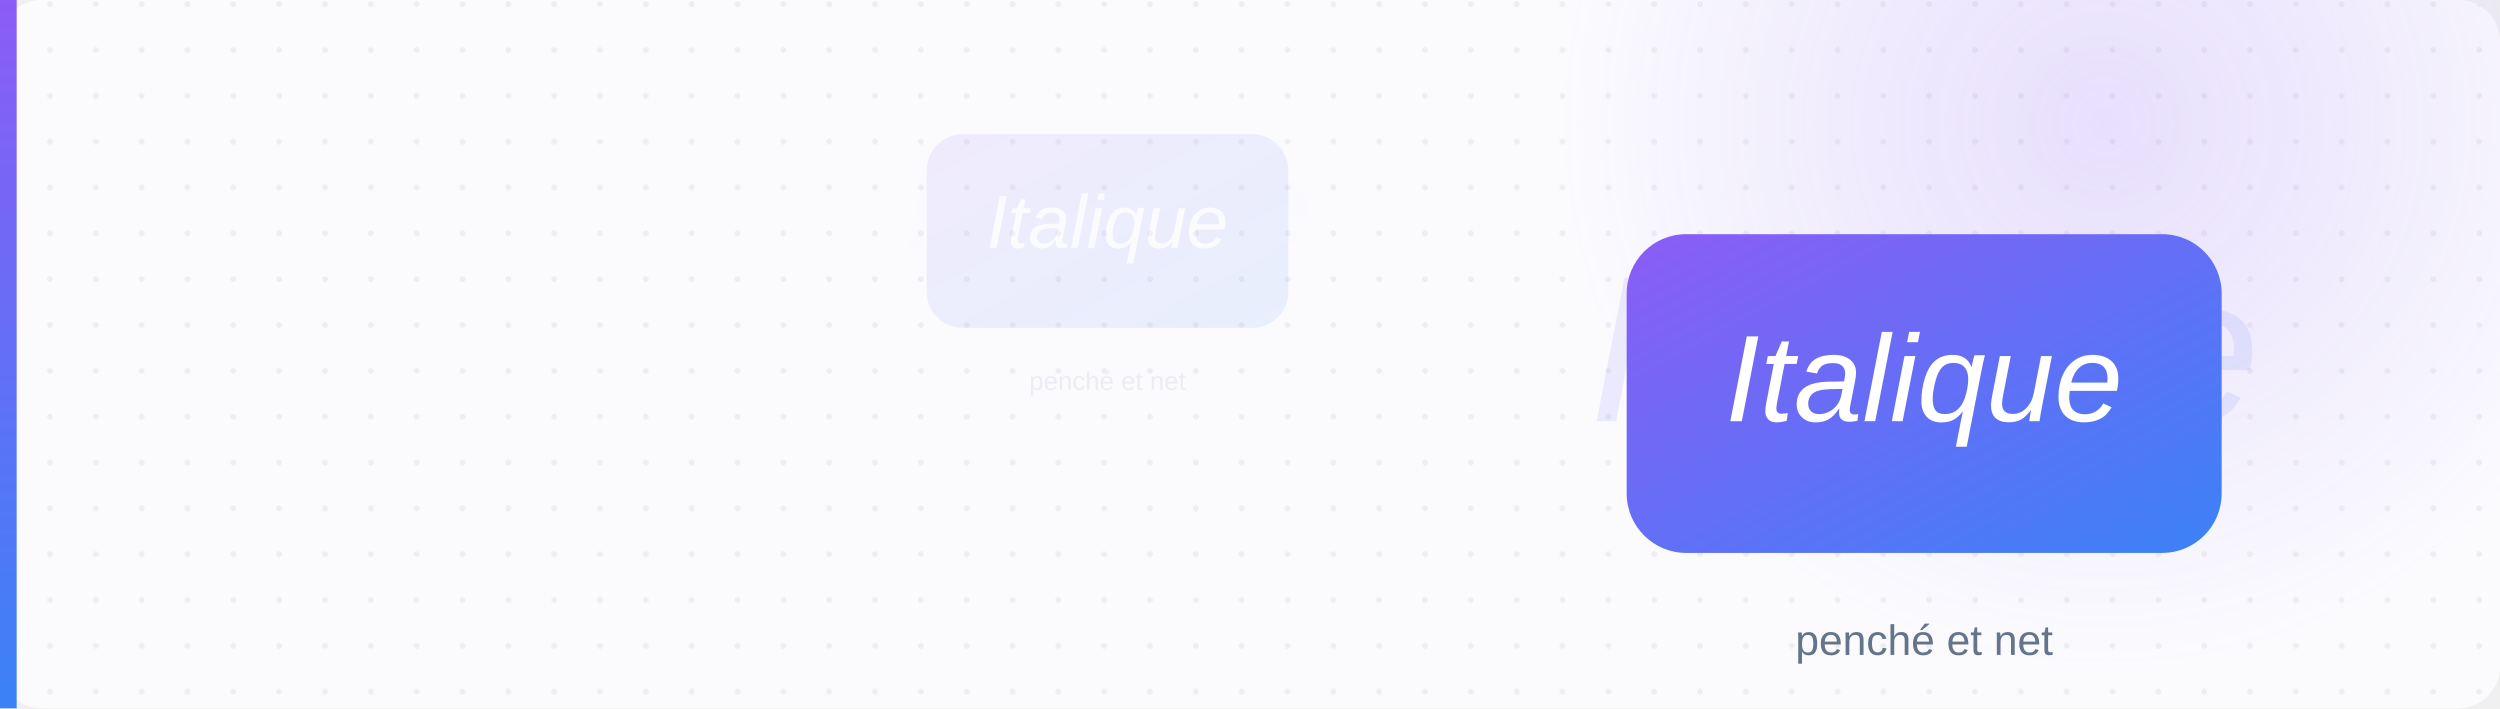
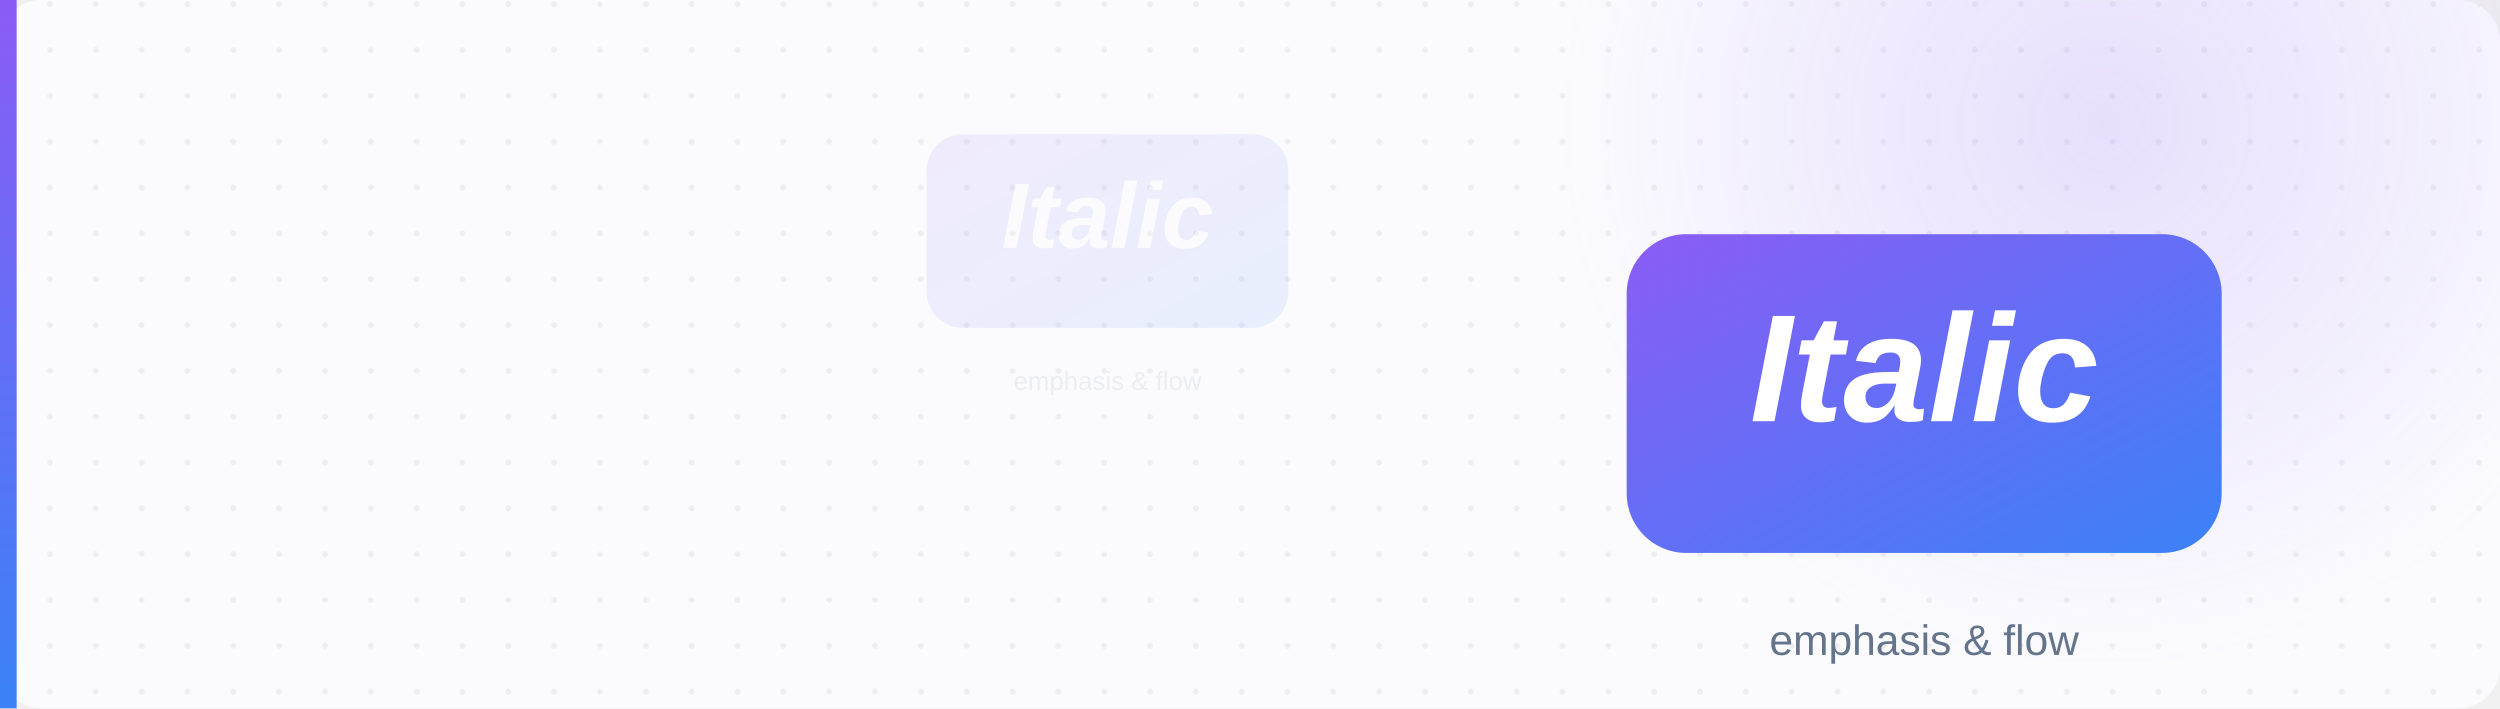
<svg xmlns="http://www.w3.org/2000/svg" viewBox="0 0 1200 340" width="1200" height="340" role="img">
  <defs>
    <linearGradient id="ghfrecritu" x1="0" y1="0" x2="1" y2="1">
      <stop offset="0" stop-color="#8b5cf6" />
      <stop offset="1" stop-color="#3b82f6" />
    </linearGradient>
    <linearGradient id="gvhfrecritu" x1="0" y1="0" x2="0" y2="1">
      <stop offset="0" stop-color="#8b5cf6" />
      <stop offset="1" stop-color="#3b82f6" />
    </linearGradient>
    <radialGradient id="glowhfrecritu" cx="0.5" cy="0.5" r="0.5">
      <stop offset="0" stop-color="#8b5cf6" stop-opacity="0.18" />
      <stop offset="1" stop-color="#8b5cf6" stop-opacity="0" />
    </radialGradient>
    <pattern id="dotshfrecritu" width="22" height="22" patternUnits="userSpaceOnUse">
      <circle cx="2" cy="2" r="1.4" fill="#1a1a2e" opacity="0.06" />
    </pattern>
  </defs>
  <rect width="1200" height="340" rx="20" fill="#FBFBFE" />
  <rect width="1200" height="340" rx="20" fill="url(#dotshfrecritu)" />
  <circle cx="1010" cy="60" r="260" fill="url(#glowhfrecritu)" />
  <rect x="0" y="0" width="8" height="340" fill="url(#gvhfrecritu)" />
  <g transform="translate(740 -10) scale(1.02)">
-     <text x="180" y="208" font-family="Liberation Sans, DejaVu Sans, sans-serif" font-size="98" font-weight="500" font-style="italic" fill="url(#ghfrecritu)" text-anchor="middle" opacity="0.12">Italique</text>
+     <text x="180" y="208" font-family="Liberation Sans, DejaVu Sans, sans-serif" font-size="112" font-weight="600" font-style="italic" fill="url(#ghfrecritu)" text-anchor="middle" opacity="0.12">Italic</text>
    <rect x="40" y="120" width="280" height="150" rx="28" fill="url(#ghfrecritu)" />
    <g transform="rotate(0 180 195)">
-       <text x="180" y="208" font-family="Liberation Sans, DejaVu Sans, sans-serif" font-size="58" font-weight="500" font-style="italic" text-decoration="none" letter-spacing="0" fill="#fff" text-anchor="middle">Italique</text>
+       <text x="180" y="208" font-family="Liberation Sans, DejaVu Sans, sans-serif" font-size="72" font-weight="600" font-style="italic" text-decoration="none" letter-spacing="0" fill="#fff" text-anchor="middle">Italic</text>
    </g>
-     <text x="180" y="318" font-family="Liberation Sans, DejaVu Sans, sans-serif" font-size="20" fill="#64748b" text-anchor="middle">penché et net</text>
+     <text x="180" y="318" font-family="Liberation Sans, DejaVu Sans, sans-serif" font-size="20" fill="#64748b" text-anchor="middle">emphasis &amp; flow</text>
  </g>
  <g transform="translate(420 -10) scale(0.62)" opacity="0.10">
-     <text x="180" y="208" font-family="Liberation Sans, DejaVu Sans, sans-serif" font-size="98" font-weight="500" font-style="italic" fill="url(#ghfrecritu)" text-anchor="middle" opacity="0.12">Italique</text>
+     <text x="180" y="208" font-family="Liberation Sans, DejaVu Sans, sans-serif" font-size="112" font-weight="600" font-style="italic" fill="url(#ghfrecritu)" text-anchor="middle" opacity="0.12">Italic</text>
    <rect x="40" y="120" width="280" height="150" rx="28" fill="url(#ghfrecritu)" />
    <g transform="rotate(0 180 195)">
-       <text x="180" y="208" font-family="Liberation Sans, DejaVu Sans, sans-serif" font-size="58" font-weight="500" font-style="italic" text-decoration="none" letter-spacing="0" fill="#fff" text-anchor="middle">Italique</text>
+       <text x="180" y="208" font-family="Liberation Sans, DejaVu Sans, sans-serif" font-size="72" font-weight="600" font-style="italic" text-decoration="none" letter-spacing="0" fill="#fff" text-anchor="middle">Italic</text>
    </g>
-     <text x="180" y="318" font-family="Liberation Sans, DejaVu Sans, sans-serif" font-size="20" fill="#64748b" text-anchor="middle">penché et net</text>
+     <text x="180" y="318" font-family="Liberation Sans, DejaVu Sans, sans-serif" font-size="20" fill="#64748b" text-anchor="middle">emphasis &amp; flow</text>
  </g>
</svg>
